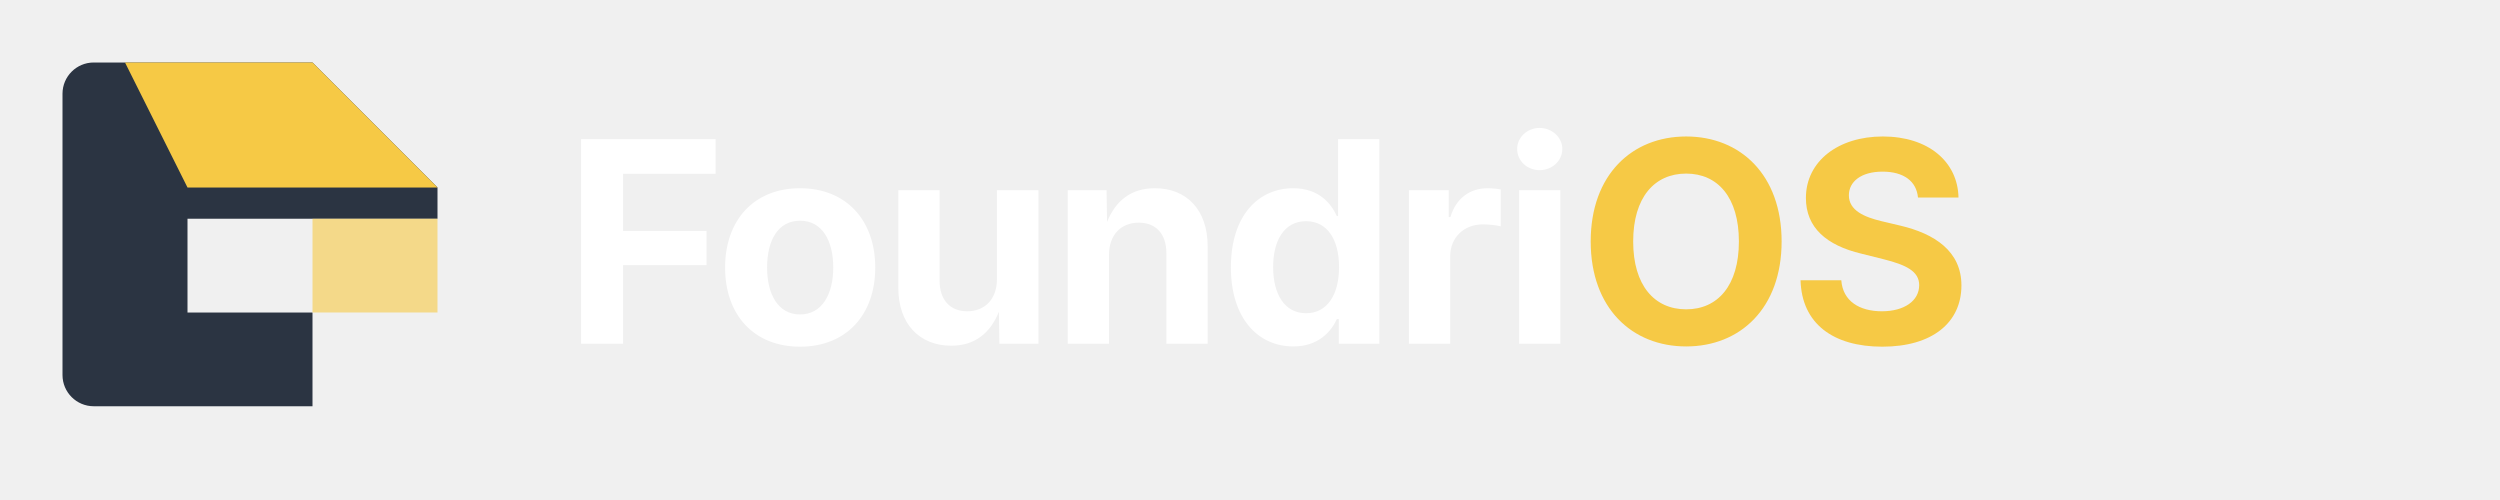
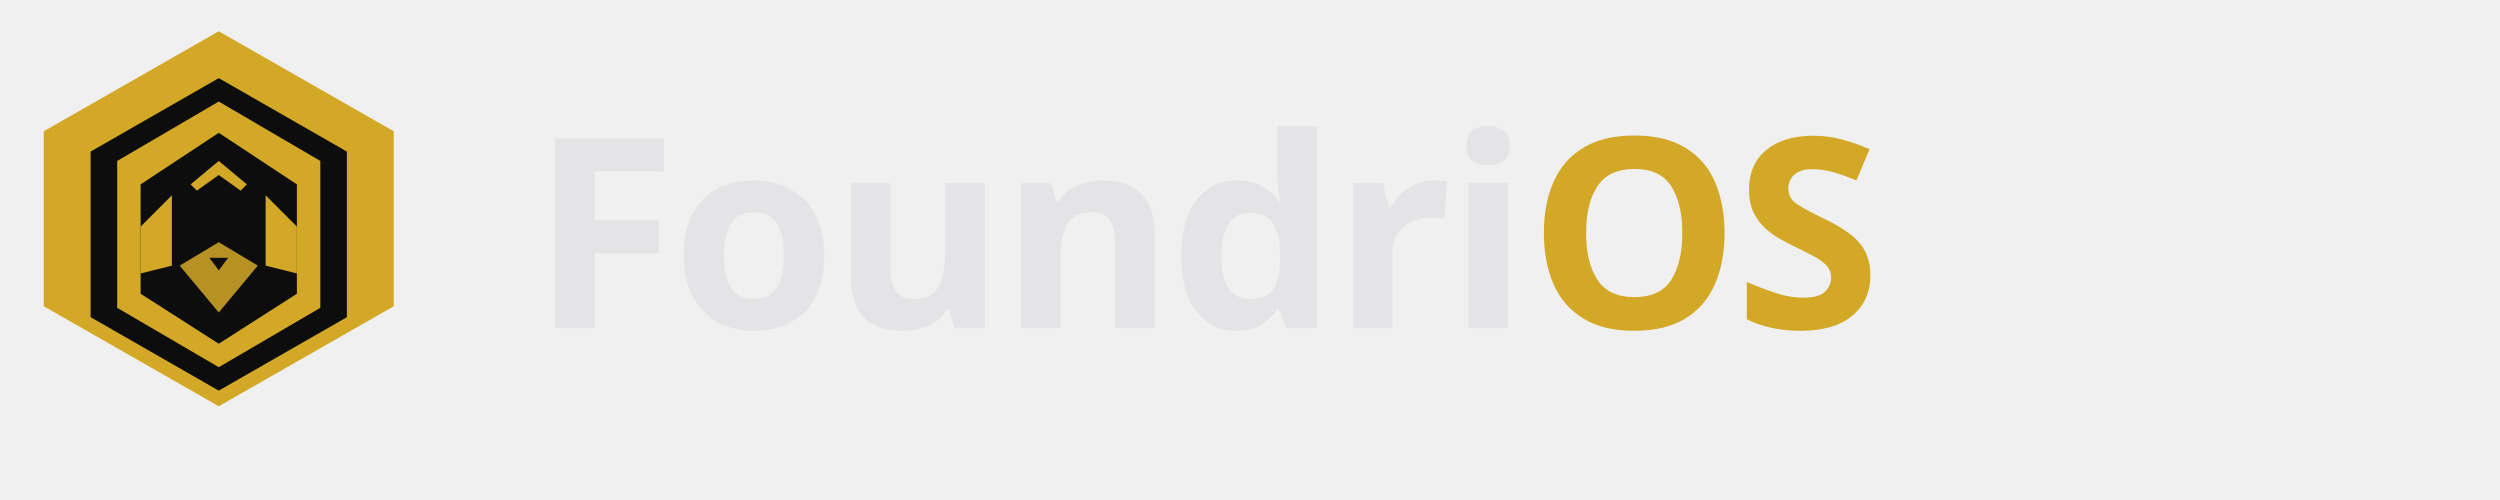
<svg xmlns="http://www.w3.org/2000/svg" width="160" height="32" viewBox="0 0 160 32" fill="none">
-   <path d="M4 6C4 4.895 4.895 4 6 4H20L28 12V14H12V20H20V26H6C4.895 26 4 25.105 4 24V6Z" fill="#2B3442" />
-   <path d="M8 4H20L28 12H12L8 4Z" fill="#F6C945" />
-   <path d="M12 14H28V20H20V14Z" fill="#F6C945" opacity="0.6" />
-   <text x="36" y="22" font-family="Space Grotesk, Inter, system-ui, sans-serif" font-size="18" font-weight="700" fill="white" letter-spacing="-0.02em">Foundri<tspan fill="#F6C945">OS</tspan>
+   <path d="M14 2L25.2 8.4V19.6L14 26L2.8 19.6V8.4Z" fill="#D4A827" />
+   <path d="M14 5L22.2 9.7V20.3L14 25L5.8 20.3V9.7Z" fill="#0D0D0D" />
+   <path d="M14 6.5L20.5 10.3V19.7L14 23.5L7.5 19.7V10.3Z" fill="#D4A827" />
+   <path d="M14 8.5L19 11.8V18.8L14 22L9 18.8V11.8Z" fill="#0D0D0D" />
+   <path d="M12.2 11.8L14 10.3L15.8 11.8L15.4 12.2L14 11.2L12.6 12.2Z" fill="#D4A827" />
+   <path d="M9 14.5L11 12.5V17L9 17.5Z" fill="#D4A827" />
+   <path d="M19 14.5L17 12.5V17L19 17.5Z" fill="#D4A827" />
+   <path d="M11.5 17L14 15.5L16.5 17L14 20Z" fill="#D4A827" opacity="0.85" />
+   <ellipse cx="12.4" cy="13.4" rx="1" ry="0.9" fill="#0D0D0D" />
+   <ellipse cx="15.6" cy="13.4" rx="1" ry="0.9" fill="#0D0D0D" />
+   <path d="M13.4 16.5L14 17.3L14.6 16.5H13.4Z" fill="#0D0D0D" />
+   <text x="34" y="21" font-family="Satoshi, 'Space Grotesk', system-ui, sans-serif" font-size="17" font-weight="700" fill="#E4E4E7" letter-spacing="-0.02em">Foundri<tspan fill="#D4A827">OS</tspan>
  </text>
</svg>
